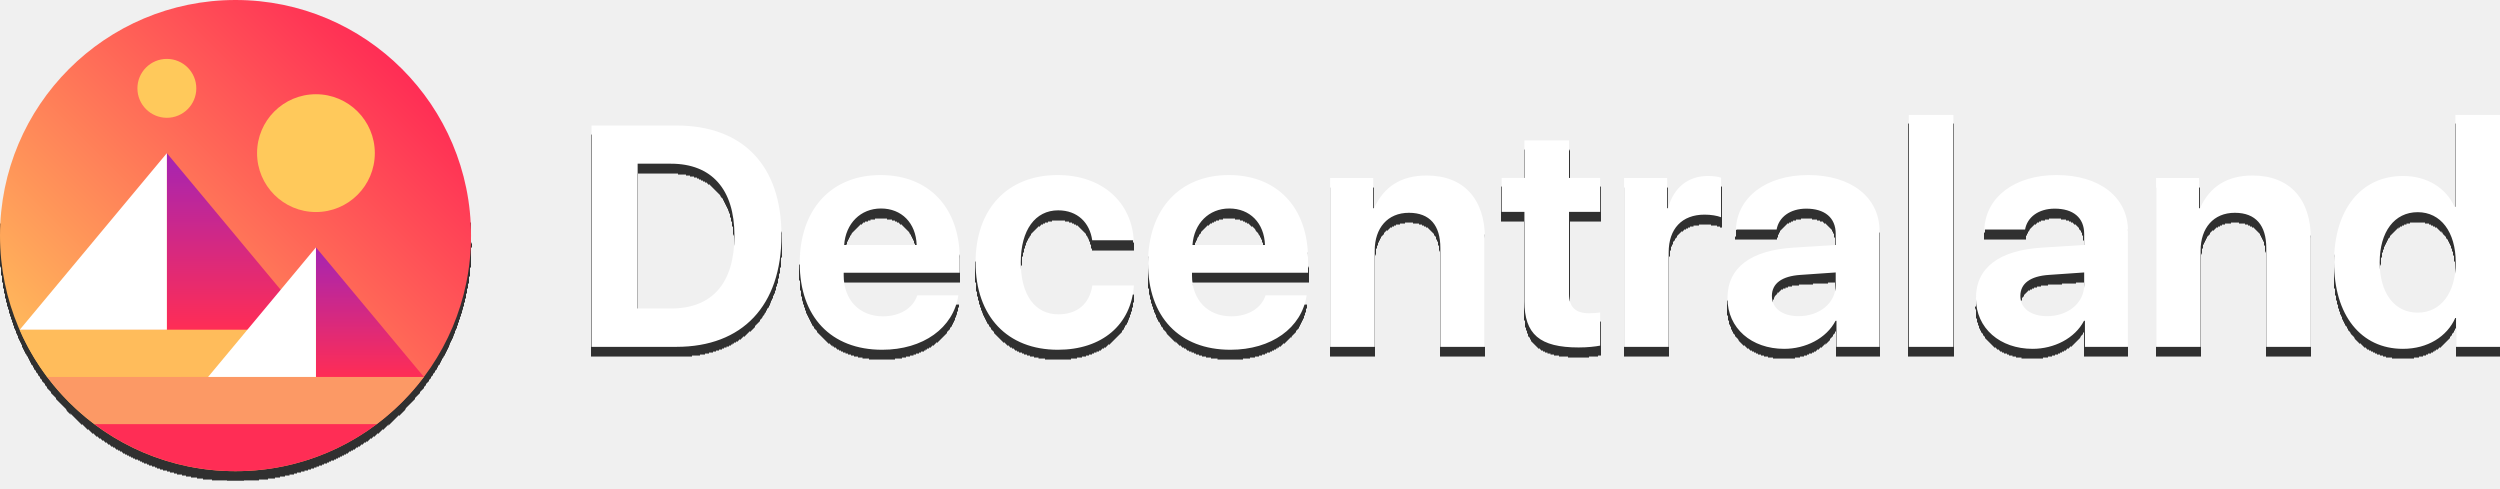
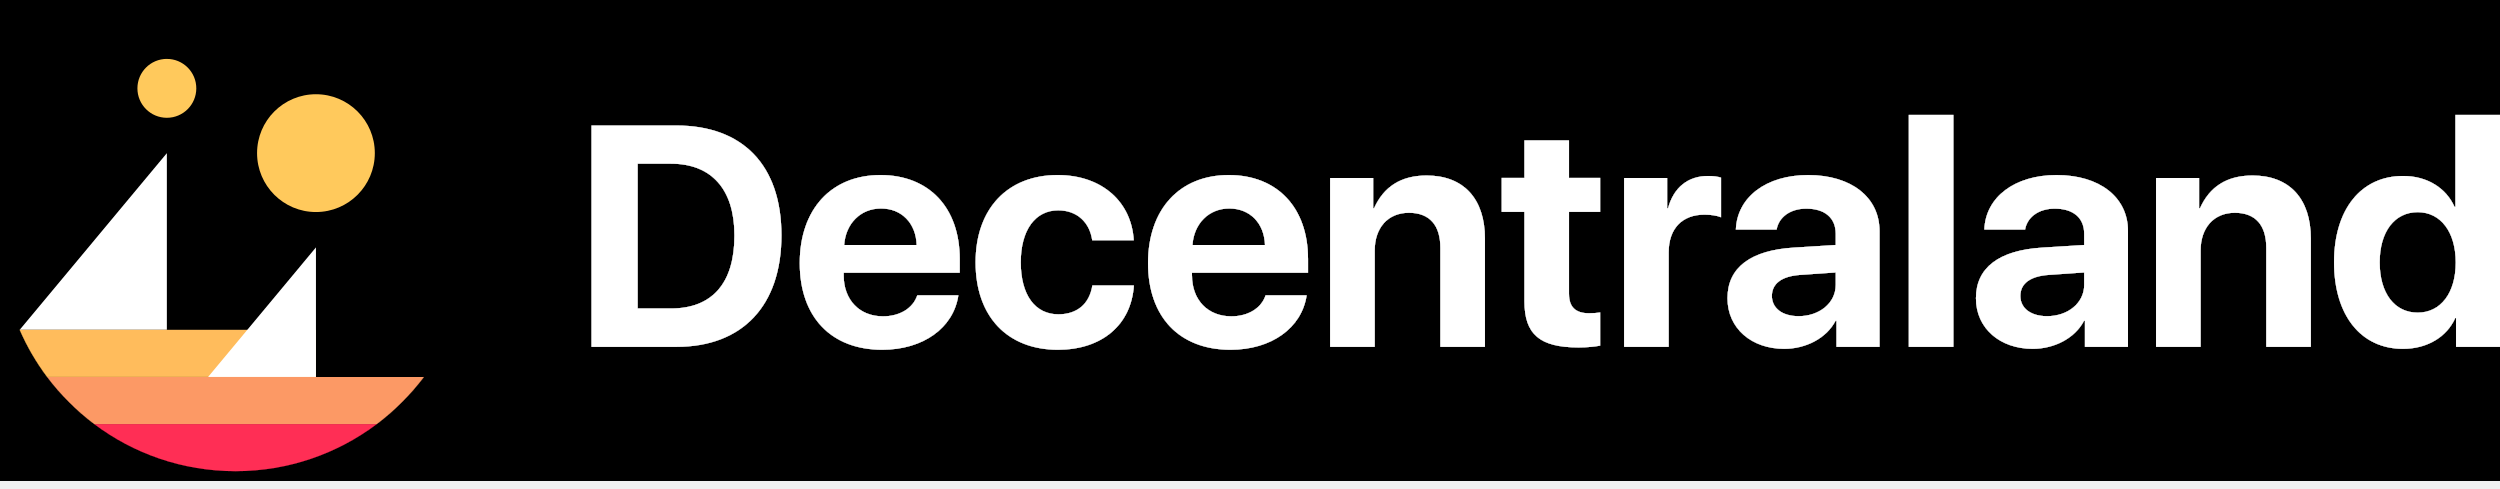
<svg xmlns="http://www.w3.org/2000/svg" width="179" height="35" viewBox="0 0 179 35" fill="none">
  <g filter="url(#filter0_d)">
    <path fill-rule="evenodd" clip-rule="evenodd" d="M136.67 24.834H139.862V8.229H136.67V24.834ZM48.038 22.088H45.655V11.721H48.038C50.946 11.721 52.586 13.544 52.586 16.861C52.586 20.287 50.99 22.088 48.038 22.088ZM55.952 16.85C55.952 11.82 53.165 8.987 48.432 8.987H42.354V24.834H48.432C53.165 24.834 55.952 21.88 55.952 16.85ZM65.634 17.542H60.442C60.551 15.994 61.623 14.928 63.077 14.928C64.552 14.928 65.58 15.961 65.634 17.542ZM63.164 25.043C66.093 25.043 68.269 23.483 68.619 21.144H65.678C65.372 22.078 64.421 22.649 63.218 22.649C61.535 22.649 60.409 21.474 60.409 19.727V19.53H68.717V18.542C68.717 14.862 66.509 12.534 63.044 12.534C59.513 12.534 57.261 14.994 57.261 18.838C57.261 22.682 59.502 25.043 63.164 25.043ZM78.202 17.202C78.027 15.95 77.153 15.06 75.765 15.06C74.125 15.06 73.087 16.466 73.087 18.783C73.087 21.144 74.125 22.506 75.776 22.506C77.12 22.506 78.005 21.77 78.213 20.441H81.186C81.001 23.253 78.902 25.043 75.743 25.043C72.146 25.043 69.851 22.671 69.851 18.783C69.851 14.95 72.146 12.534 75.721 12.534C78.956 12.534 81.023 14.511 81.176 17.202H78.202ZM90.573 17.542H85.38C85.49 15.994 86.561 14.928 88.015 14.928C89.49 14.928 90.518 15.961 90.573 17.542ZM88.102 25.043C91.032 25.043 93.207 23.483 93.557 21.144H90.616C90.311 22.078 89.359 22.649 88.157 22.649C86.473 22.649 85.347 21.474 85.347 19.727V19.53H93.655V18.542C93.655 14.862 91.447 12.534 87.982 12.534C84.451 12.534 82.199 14.994 82.199 18.838C82.199 22.682 84.44 25.043 88.102 25.043ZM95.237 12.743H98.32V14.906H98.386C99.074 13.38 100.299 12.567 102.146 12.567C104.813 12.567 106.322 14.258 106.322 17.081V24.834H103.13V17.751C103.13 16.147 102.386 15.236 100.878 15.236C99.348 15.236 98.43 16.334 98.43 17.937V24.834H95.237V12.743ZM112.341 12.742V10.052H109.149V12.742H107.521V15.17H109.149V21.572C109.149 23.933 110.243 24.878 113.03 24.878C113.675 24.878 114.243 24.812 114.571 24.746V22.374C114.375 22.407 114.057 22.429 113.773 22.429C112.801 22.429 112.341 21.979 112.341 21.045V15.17H114.571V12.742H112.341ZM116.285 12.743H119.368V14.906H119.433C119.838 13.413 120.876 12.6 122.297 12.6C122.669 12.6 122.997 12.644 123.226 12.721V15.554C122.953 15.444 122.516 15.368 122.046 15.368C120.428 15.368 119.477 16.378 119.477 18.069V24.834H116.285V12.743ZM131.437 19.508V20.397C131.437 21.715 130.257 22.638 128.781 22.638C127.622 22.638 126.868 22.078 126.868 21.188C126.868 20.299 127.578 19.771 128.912 19.683L131.437 19.508ZM128.431 17.729C125.359 17.916 123.687 19.157 123.687 21.353C123.687 23.517 125.425 24.977 127.742 24.977C129.284 24.977 130.77 24.23 131.426 22.967H131.492V24.834H134.574V16.543C134.574 14.127 132.552 12.534 129.459 12.534C126.452 12.534 124.376 14.127 124.288 16.433H127.207C127.36 15.554 128.168 14.939 129.327 14.939C130.639 14.939 131.437 15.576 131.437 16.741V17.542L128.431 17.729ZM149.227 19.508V20.397C149.227 21.715 148.047 22.638 146.571 22.638C145.412 22.638 144.658 22.078 144.658 21.188C144.658 20.299 145.368 19.771 146.702 19.683L149.227 19.508ZM146.22 17.729C143.149 17.916 141.477 19.157 141.477 21.353C141.477 23.517 143.215 24.977 145.532 24.977C147.073 24.977 148.56 24.23 149.216 22.967H149.281V24.834H152.364V16.543C152.364 14.127 150.342 12.534 147.248 12.534C144.242 12.534 142.165 14.127 142.078 16.433H144.996C145.149 15.554 145.958 14.939 147.117 14.939C148.429 14.939 149.227 15.576 149.227 16.741V17.542L146.22 17.729ZM154.372 12.743H157.455V14.906H157.521C158.209 13.38 159.433 12.567 161.281 12.567C163.948 12.567 165.456 14.258 165.456 17.081V24.834H162.265V17.751C162.265 16.147 161.521 15.236 160.013 15.236C158.482 15.236 157.564 16.334 157.564 17.937V24.834H154.372V12.743ZM173.108 22.385C171.447 22.385 170.386 21.001 170.386 18.783C170.386 16.586 171.447 15.192 173.108 15.192C174.759 15.192 175.83 16.608 175.83 18.794C175.83 20.979 174.759 22.385 173.108 22.385ZM172.059 12.6C169.063 12.6 167.118 14.983 167.118 18.772C167.118 22.583 169.052 24.977 172.048 24.977C173.819 24.977 175.207 24.098 175.797 22.769H175.852V24.834H179V8.229H175.808V14.807H175.742C175.141 13.468 173.797 12.6 172.059 12.6Z" fill="white" />
    <path fill-rule="evenodd" clip-rule="evenodd" d="M16.863 33.737C26.176 33.737 33.726 26.185 33.726 16.869C33.726 7.552 26.176 0 16.863 0C7.55 0 0 7.552 0 16.869C0 26.185 7.55 33.737 16.863 33.737Z" fill="url(#paint0_linear)" />
    <path fill-rule="evenodd" clip-rule="evenodd" d="M11.947 10.964V23.616H22.486L11.947 10.964Z" fill="url(#paint1_linear)" />
    <path fill-rule="evenodd" clip-rule="evenodd" d="M1.408 23.616H11.947V10.965L1.408 23.616Z" fill="white" />
    <path fill-rule="evenodd" clip-rule="evenodd" d="M6.745 30.363C9.561 32.48 13.069 33.737 16.863 33.737C20.657 33.737 24.164 32.48 26.98 30.363H6.745Z" fill="#FF2D55" />
    <path fill-rule="evenodd" clip-rule="evenodd" d="M3.372 26.99C4.333 28.263 5.471 29.402 6.745 30.363H26.98C28.253 29.402 29.392 28.263 30.353 26.99H3.372Z" fill="#FC9965" />
    <path fill-rule="evenodd" clip-rule="evenodd" d="M22.621 23.616H1.408C1.93 24.822 2.597 25.952 3.372 26.99H22.63V23.616H22.621Z" fill="#FFBC5B" />
    <path fill-rule="evenodd" clip-rule="evenodd" d="M22.621 17.712V26.989H30.353L22.621 17.712Z" fill="url(#paint2_linear)" />
    <path fill-rule="evenodd" clip-rule="evenodd" d="M14.898 26.99H22.622V17.712L14.898 26.99Z" fill="white" />
    <path fill-rule="evenodd" clip-rule="evenodd" d="M22.622 15.182C24.95 15.182 26.837 13.293 26.837 10.964C26.837 8.635 24.95 6.747 22.622 6.747C20.293 6.747 18.406 8.635 18.406 10.964C18.406 13.293 20.293 15.182 22.622 15.182Z" fill="#FFC95B" />
    <path fill-rule="evenodd" clip-rule="evenodd" d="M11.947 8.434C13.111 8.434 14.055 7.49 14.055 6.326C14.055 5.161 13.111 4.217 11.947 4.217C10.783 4.217 9.839 5.161 9.839 6.326C9.839 7.49 10.783 8.434 11.947 8.434Z" fill="#FFC95B" />
  </g>
  <defs>
-     <filter id="filter0_d" x="0" y="0" width="179" height="34.421" filterUnits="userSpaceOnUse" color-interpolation-filters="sRGB">
-       <feFlood flood-opacity="0" result="BackgroundImageFix" />
+     <filter id="filter0_d" x="0" y="0" width="179" height="34.421" filterUnits="userSpaceOnUse" colorInterpolationFilters="sRGB">
+       <feFlood floodOpacity="0" result="BackgroundImageFix" />
      <feColorMatrix in="SourceAlpha" type="matrix" values="0 0 0 0 0 0 0 0 0 0 0 0 0 0 0 0 0 0 127 0" />
      <feOffset dy="0.684" />
      <feColorMatrix type="matrix" values="0 0 0 0 0 0 0 0 0 0 0 0 0 0 0 0 0 0 0.8 0" />
      <feBlend mode="normal" in2="BackgroundImageFix" result="effect1_dropShadow" />
      <feBlend mode="normal" in="SourceGraphic" in2="effect1_dropShadow" result="shape" />
    </filter>
    <linearGradient id="paint0_linear" x1="16.863" y1="-6.987" x2="-6.993" y2="16.861" gradientUnits="userSpaceOnUse">
-       <stop stop-color="#FF2D55" />
-       <stop offset="1" stop-color="#FFBC5B" />
+       <stop stopColor="#FF2D55" />
+       <stop offset="1" stopColor="#FFBC5B" />
    </linearGradient>
    <linearGradient id="paint1_linear" x1="11.944" y1="10.964" x2="11.944" y2="23.616" gradientUnits="userSpaceOnUse">
-       <stop stop-color="#A524B3" />
-       <stop offset="1" stop-color="#FF2D55" />
+       <stop stopColor="#A524B3" />
+       <stop offset="1" stopColor="#FF2D55" />
    </linearGradient>
    <linearGradient id="paint2_linear" x1="22.619" y1="17.712" x2="22.619" y2="26.989" gradientUnits="userSpaceOnUse">
-       <stop stop-color="#A524B3" />
-       <stop offset="1" stop-color="#FF2D55" />
+       <stop stopColor="#A524B3" />
+       <stop offset="1" stopColor="#FF2D55" />
    </linearGradient>
  </defs>
</svg>
